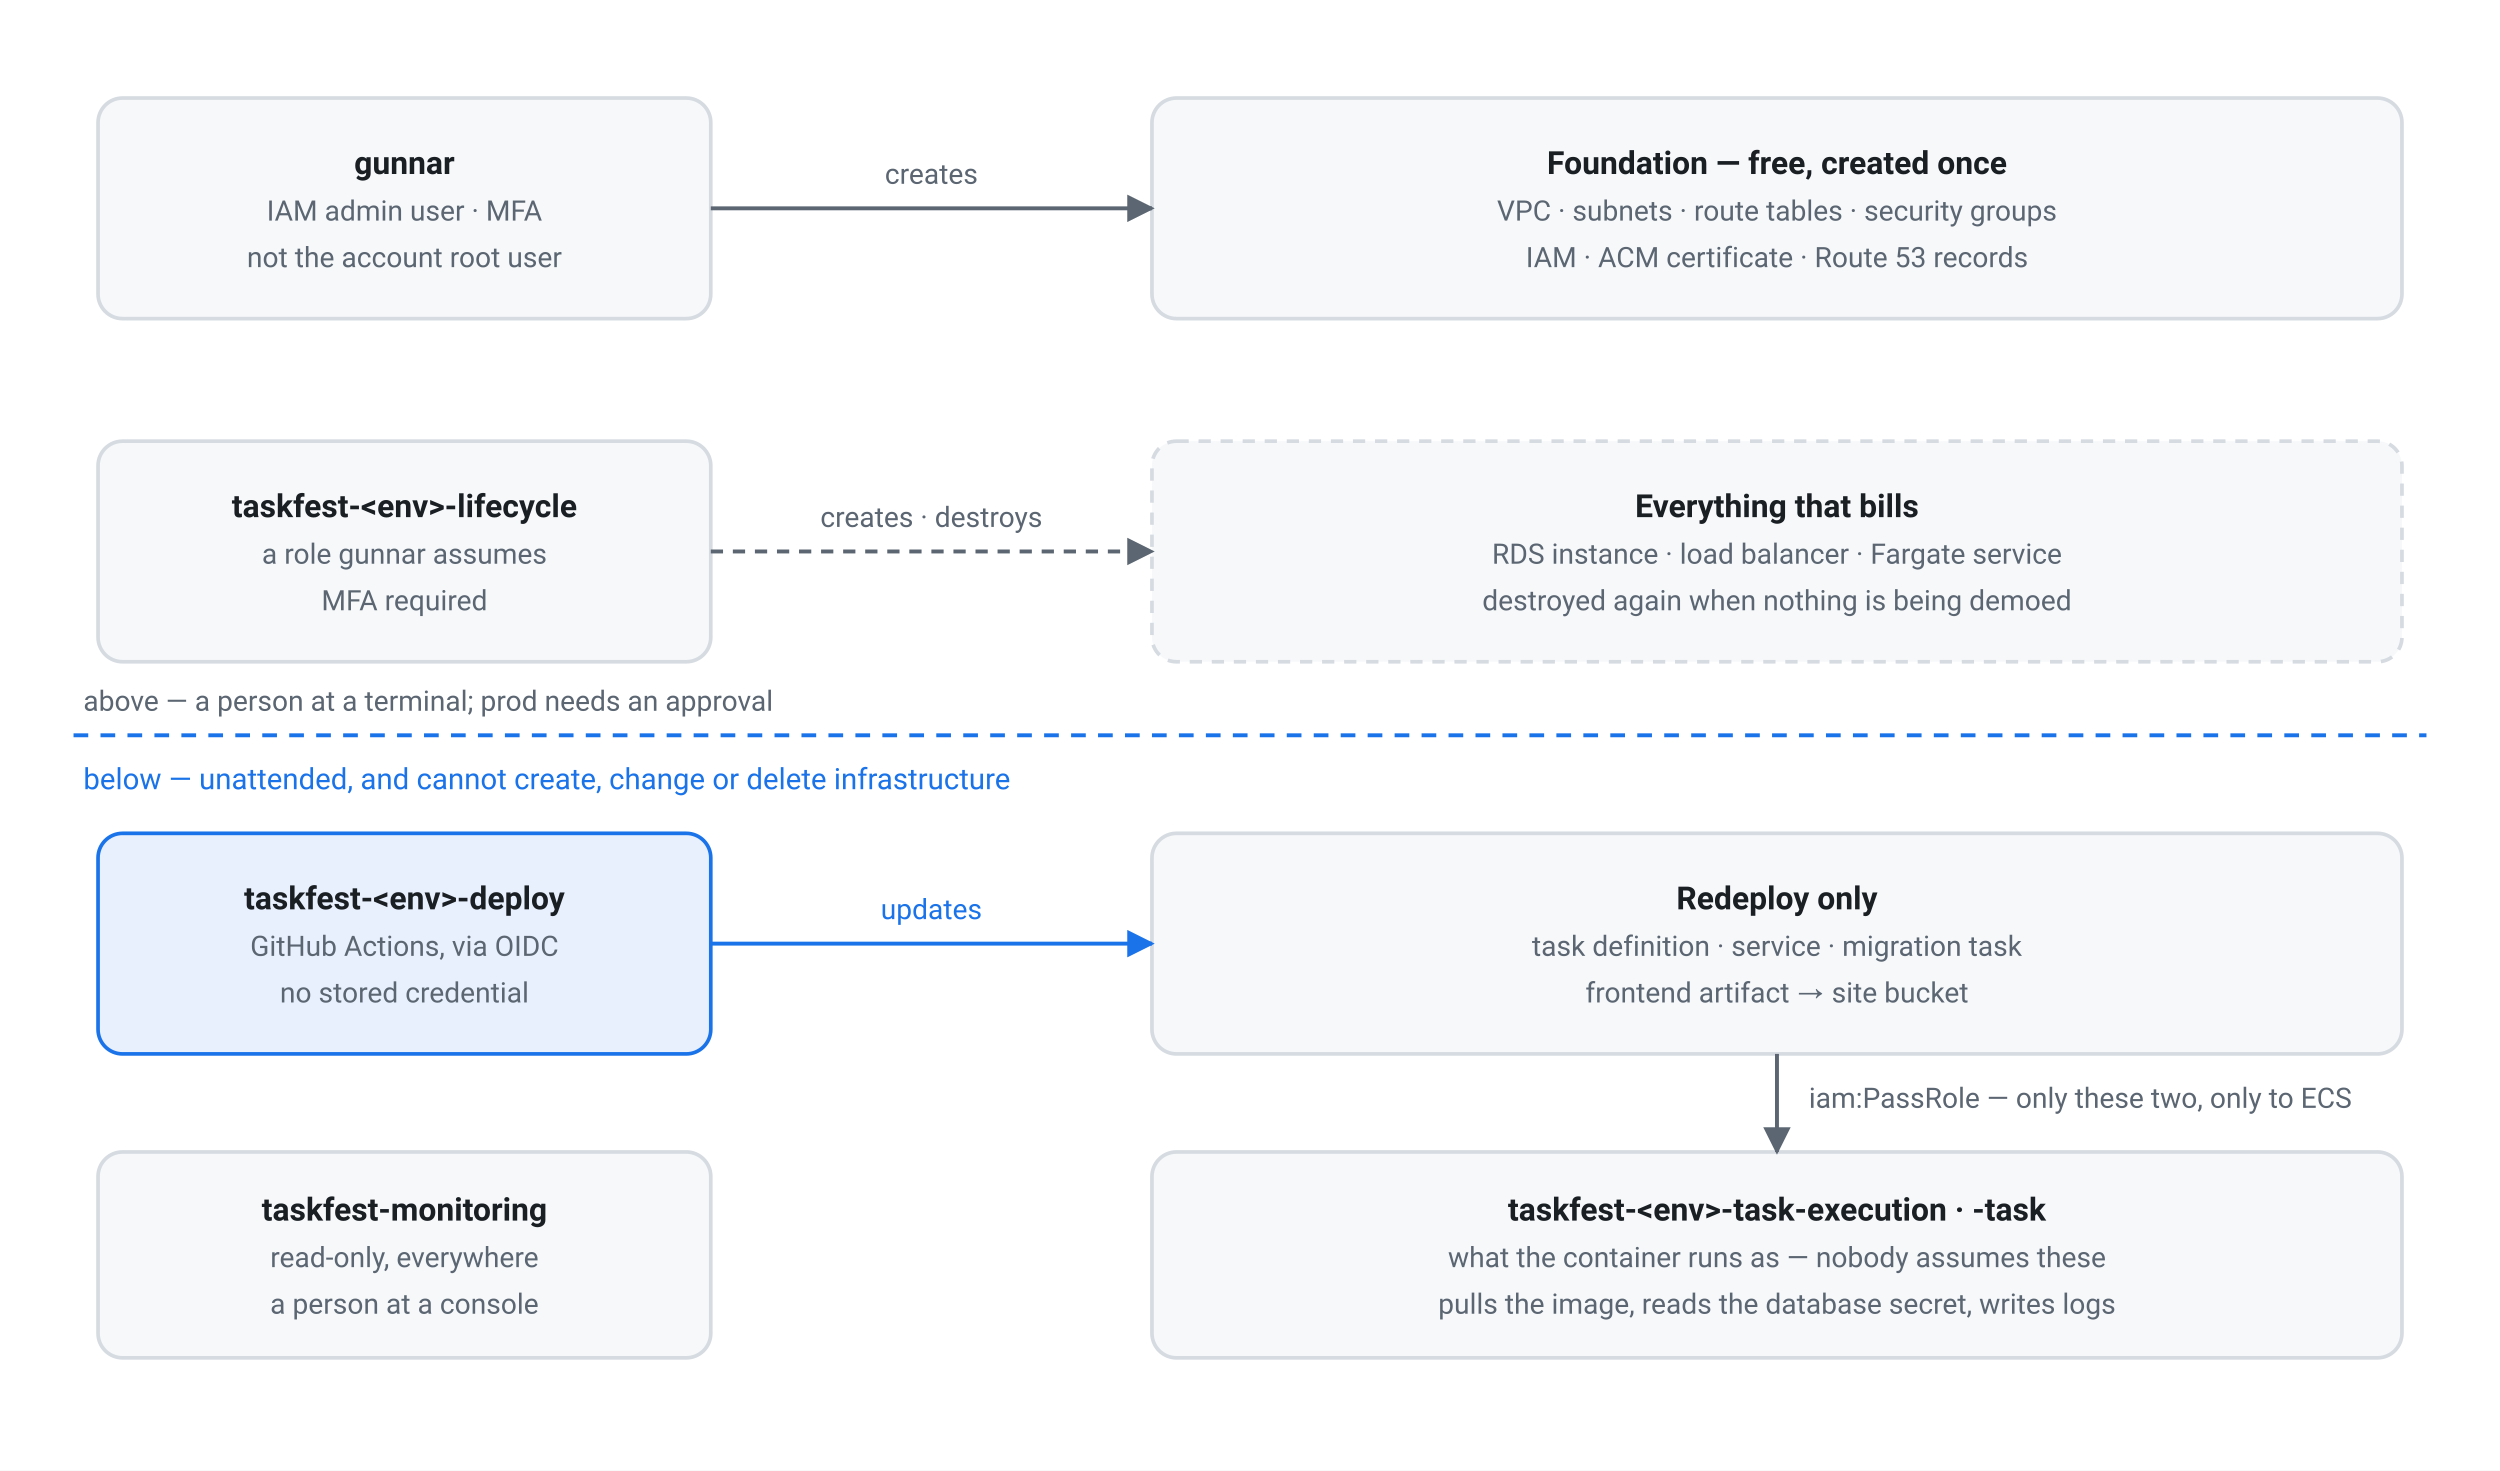
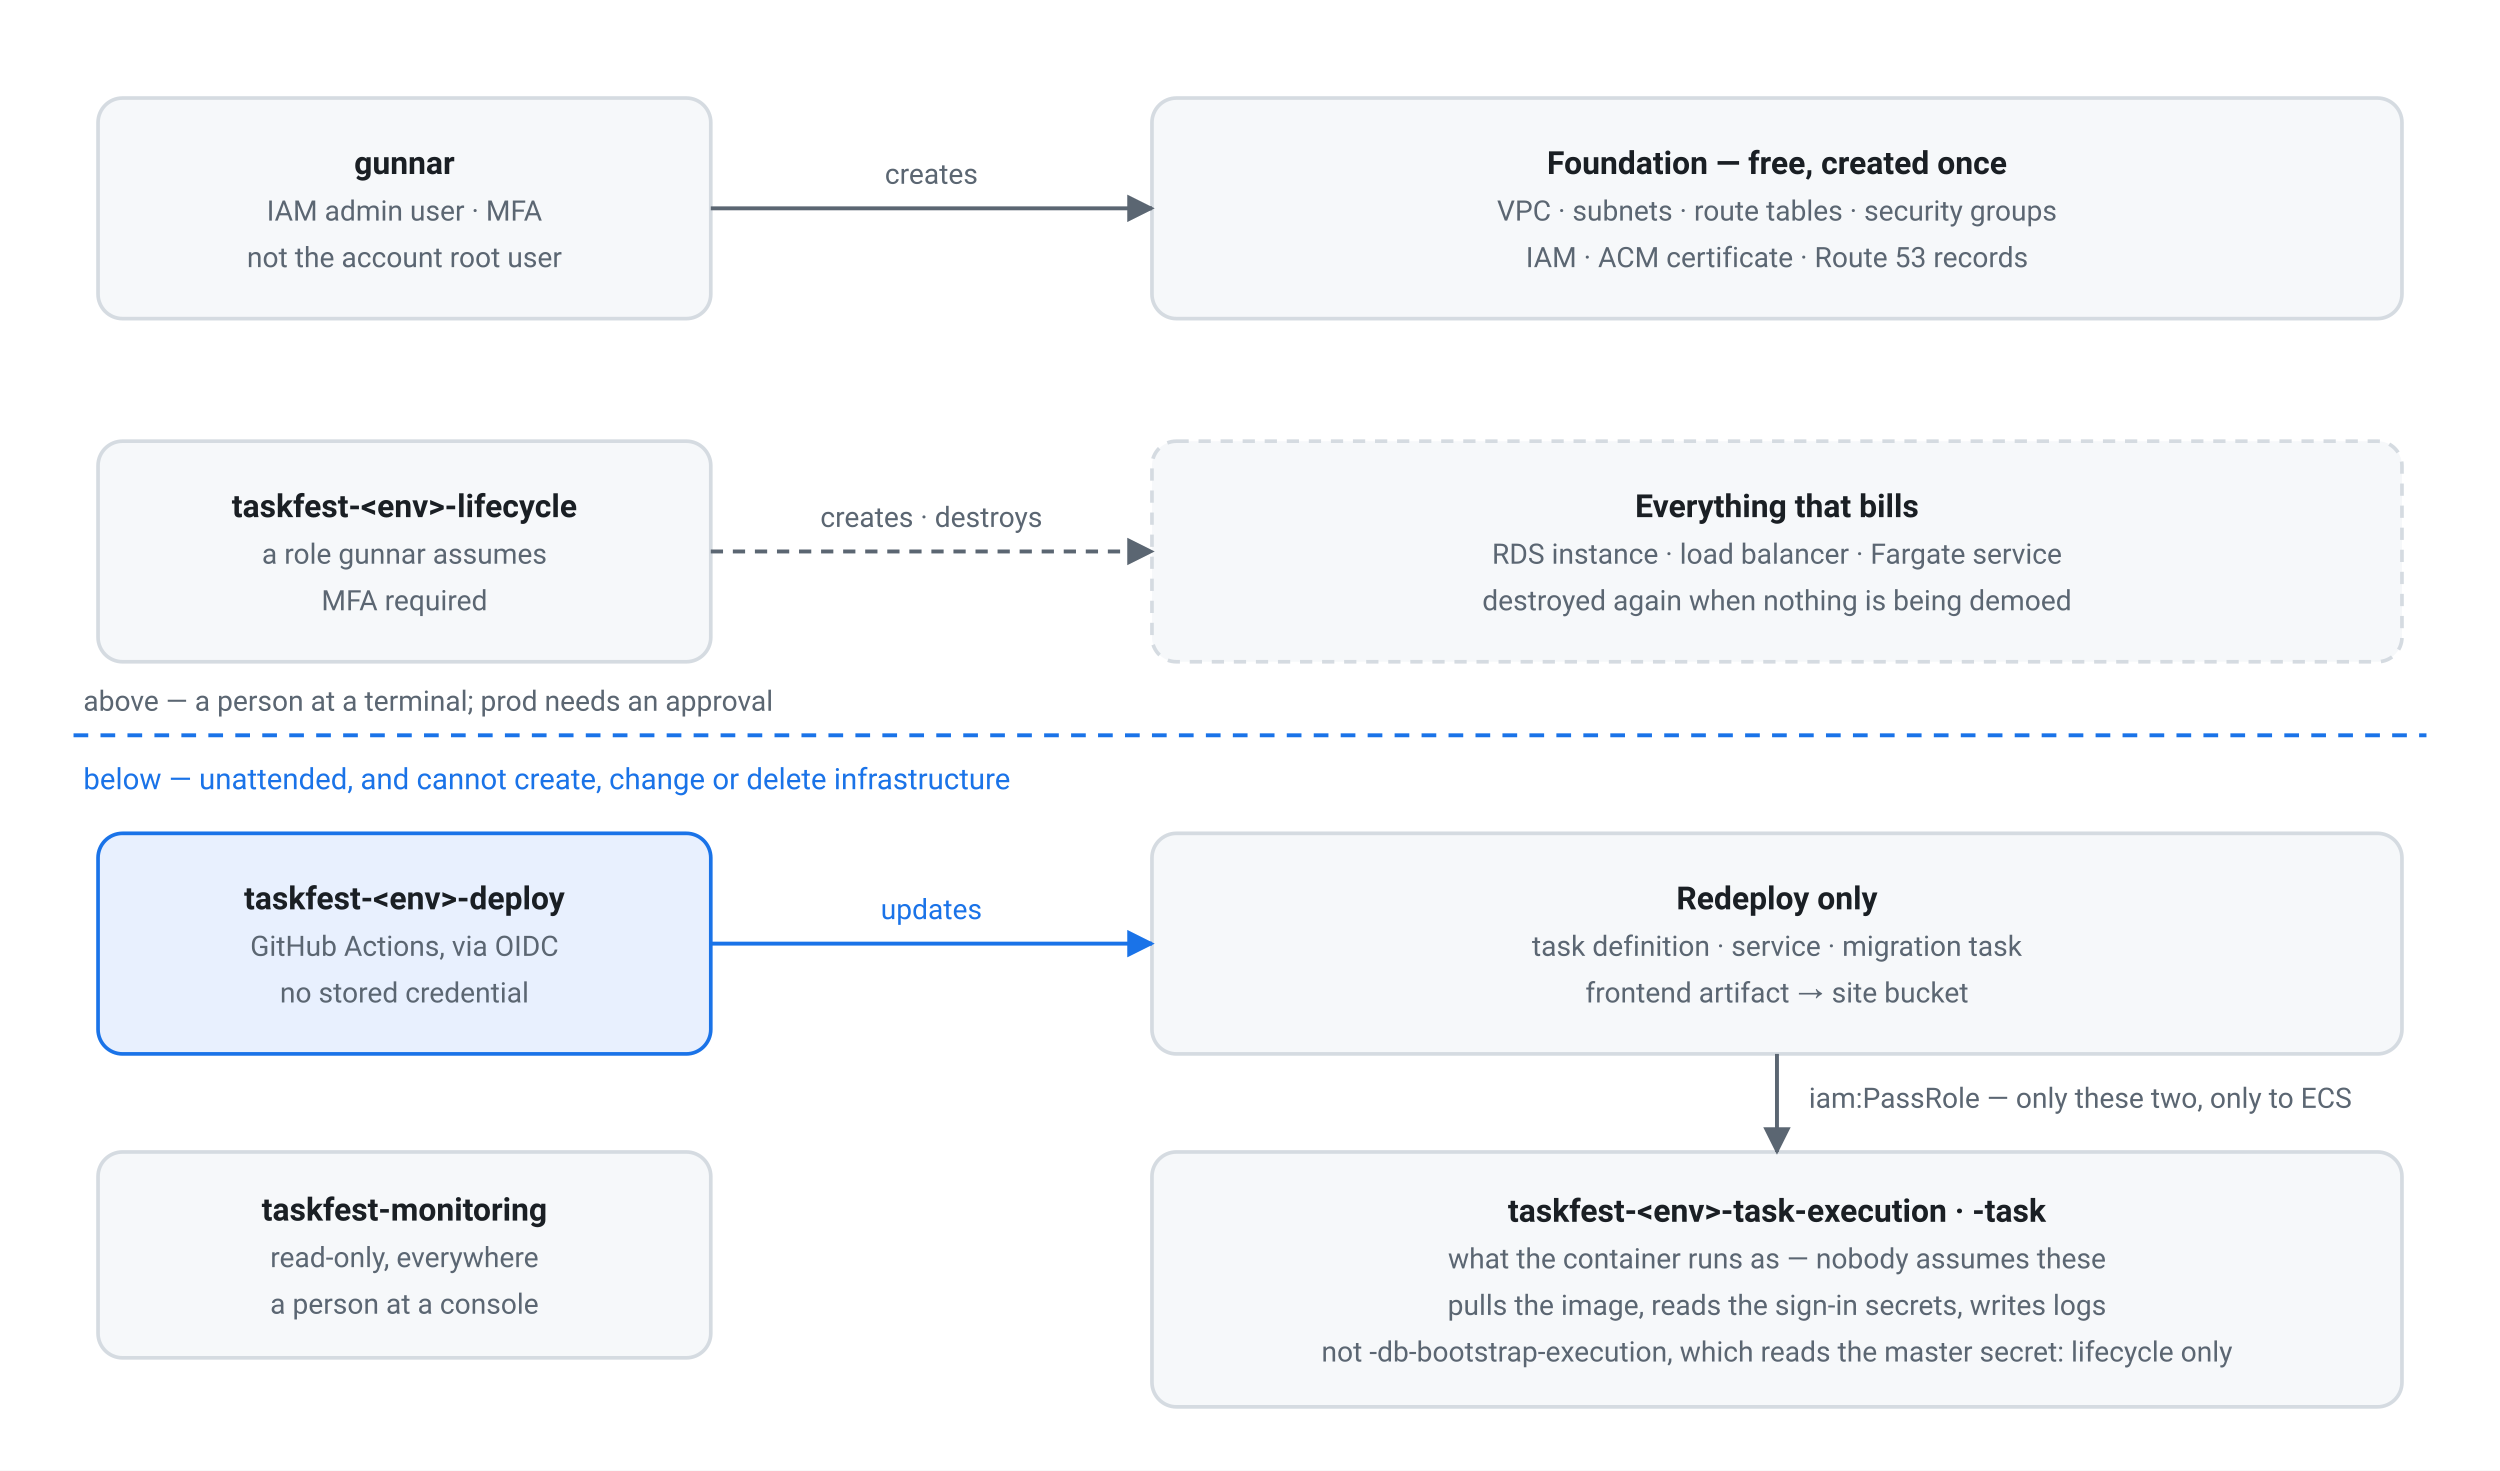
- <svg xmlns="http://www.w3.org/2000/svg" viewBox="0 0 1020 600" width="1020" height="600" role="img" aria-label="Three identities, in order of how much they may do. A human IAM admin creates the free foundation once: the VPC, subnets, security groups, IAM, the certificate and the DNS records. A role that same human assumes creates and destroys everything that bills: the database, the load balancer and the Fargate service. Below the line, the only unattended identity is the deploy role, assumed from GitHub Actions through OIDC, which may update the service and the site bucket and cannot create, change or delete any infrastructure. Separately, the task roles are what the container runs as rather than an identity anyone assumes, and a read-only user exists for looking at things." font-family="system-ui, -apple-system, BlinkMacSystemFont, 'Segoe UI', Roboto, Helvetica, Arial, sans-serif">
+ <svg xmlns="http://www.w3.org/2000/svg" viewBox="0 0 1020 600" width="1020" height="600" role="img" aria-label="Three identities, in order of how much they may do. A human IAM admin creates the free foundation once: the VPC, subnets, security groups, IAM, the certificate and the DNS records. A role that same human assumes creates and destroys everything that bills: the database, the load balancer and the Fargate service. Below the line, the only unattended identity is the deploy role, assumed from GitHub Actions through OIDC, which may update the service and the site bucket and cannot create, change or delete any infrastructure. Separately, the task roles are what the container runs as rather than an identity anyone assumes; only the bootstrap task's execution role reads the master secret, and only the lifecycle role may pass it. A read-only user exists for looking at things." font-family="system-ui, -apple-system, BlinkMacSystemFont, 'Segoe UI', Roboto, Helvetica, Arial, sans-serif">
  <defs>
    <marker id="arrow" viewBox="0 0 10 10" refX="9" refY="5" markerWidth="7" markerHeight="7" orient="auto-start-reverse">
      <path d="M 0 0 L 10 5 L 0 10 z" fill="#5b6672" />
    </marker>
    <marker id="arrow-accent" viewBox="0 0 10 10" refX="9" refY="5" markerWidth="7" markerHeight="7" orient="auto-start-reverse">
      <path d="M 0 0 L 10 5 L 0 10 z" fill="#1a73e8" />
    </marker>
  </defs>
  <rect width="1020" height="600" fill="#ffffff" />
  <rect x="40" y="40" width="250" height="90" rx="10" fill="#f6f8fa" stroke="#d5dbe1" stroke-width="1.5" />
  <text x="165.0" y="71.0" text-anchor="middle" font-size="13" font-weight="600" fill="#1a1f24">gunnar</text>
  <text x="165.0" y="90.0" text-anchor="middle" font-size="11.5" font-weight="400" fill="#5b6672">IAM admin user · MFA</text>
  <text x="165.0" y="109.0" text-anchor="middle" font-size="11.5" font-weight="400" fill="#5b6672">not the account root user</text>
  <rect x="470" y="40" width="510" height="90" rx="10" fill="#f6f8fa" stroke="#d5dbe1" stroke-width="1.5" />
  <text x="725.0" y="71.0" text-anchor="middle" font-size="13" font-weight="600" fill="#1a1f24">Foundation — free, created once</text>
  <text x="725.0" y="90.0" text-anchor="middle" font-size="11.5" font-weight="400" fill="#5b6672">VPC · subnets · route tables · security groups</text>
  <text x="725.0" y="109.0" text-anchor="middle" font-size="11.5" font-weight="400" fill="#5b6672">IAM · ACM certificate · Route 53 records</text>
  <polyline points="290,85.0 470,85.0" fill="none" stroke="#5b6672" stroke-width="1.6" marker-end="url(#arrow)" />
  <text x="380" y="75.0" text-anchor="middle" font-size="11.5" fill="#5b6672">creates</text>
  <rect x="40" y="180" width="250" height="90" rx="10" fill="#f6f8fa" stroke="#d5dbe1" stroke-width="1.5" />
  <text x="165.0" y="211.0" text-anchor="middle" font-size="13" font-weight="600" fill="#1a1f24">taskfest-&lt;env&gt;-lifecycle</text>
  <text x="165.0" y="230.0" text-anchor="middle" font-size="11.5" font-weight="400" fill="#5b6672">a role gunnar assumes</text>
  <text x="165.0" y="249.0" text-anchor="middle" font-size="11.5" font-weight="400" fill="#5b6672">MFA required</text>
  <rect x="470" y="180" width="510" height="90" rx="10" fill="#f6f8fa" stroke="#d5dbe1" stroke-width="1.5" stroke-dasharray="5 4" />
  <text x="725.0" y="211.0" text-anchor="middle" font-size="13" font-weight="600" fill="#1a1f24">Everything that bills</text>
  <text x="725.0" y="230.0" text-anchor="middle" font-size="11.5" font-weight="400" fill="#5b6672">RDS instance · load balancer · Fargate service</text>
  <text x="725.0" y="249.0" text-anchor="middle" font-size="11.5" font-weight="400" fill="#5b6672">destroyed again when nothing is being demoed</text>
  <polyline points="290,225.0 470,225.0" fill="none" stroke="#5b6672" stroke-width="1.6" stroke-dasharray="5 4" marker-end="url(#arrow)" />
  <text x="380" y="215.0" text-anchor="middle" font-size="11.5" fill="#5b6672">creates · destroys</text>
  <line x1="30" y1="300" x2="990" y2="300" stroke="#1a73e8" stroke-width="1.6" stroke-dasharray="6 5" />
  <text x="34" y="290" text-anchor="start" font-size="11.5" fill="#5b6672">above — a person at a terminal; prod needs an approval</text>
  <text x="34" y="322" text-anchor="start" font-size="12" fill="#1a73e8">below — unattended, and cannot create, change or delete infrastructure</text>
  <rect x="40" y="340" width="250" height="90" rx="10" fill="#e8f0fe" stroke="#1a73e8" stroke-width="1.5" />
  <text x="165.0" y="371.0" text-anchor="middle" font-size="13" font-weight="600" fill="#1a1f24">taskfest-&lt;env&gt;-deploy</text>
  <text x="165.0" y="390.0" text-anchor="middle" font-size="11.5" font-weight="400" fill="#5b6672">GitHub Actions, via OIDC</text>
  <text x="165.0" y="409.0" text-anchor="middle" font-size="11.5" font-weight="400" fill="#5b6672">no stored credential</text>
  <rect x="470" y="340" width="510" height="90" rx="10" fill="#f6f8fa" stroke="#d5dbe1" stroke-width="1.5" />
  <text x="725.0" y="371.0" text-anchor="middle" font-size="13" font-weight="600" fill="#1a1f24">Redeploy only</text>
  <text x="725.0" y="390.0" text-anchor="middle" font-size="11.5" font-weight="400" fill="#5b6672">task definition · service · migration task</text>
  <text x="725.0" y="409.0" text-anchor="middle" font-size="11.5" font-weight="400" fill="#5b6672">frontend artifact → site bucket</text>
  <polyline points="290,385.0 470,385.0" fill="none" stroke="#1a73e8" stroke-width="1.6" marker-end="url(#arrow-accent)" />
  <text x="380" y="375.0" text-anchor="middle" font-size="11.5" fill="#1a73e8">updates</text>
  <rect x="40" y="470" width="250" height="84" rx="10" fill="#f6f8fa" stroke="#d5dbe1" stroke-width="1.5" />
  <text x="165.0" y="498.0" text-anchor="middle" font-size="13" font-weight="600" fill="#1a1f24">taskfest-monitoring</text>
  <text x="165.0" y="517.0" text-anchor="middle" font-size="11.5" font-weight="400" fill="#5b6672">read-only, everywhere</text>
  <text x="165.0" y="536.0" text-anchor="middle" font-size="11.5" font-weight="400" fill="#5b6672">a person at a console</text>
-   <rect x="470" y="470" width="510" height="84" rx="10" fill="#f6f8fa" stroke="#d5dbe1" stroke-width="1.5" />
-   <text x="725.0" y="498.0" text-anchor="middle" font-size="13" font-weight="600" fill="#1a1f24">taskfest-&lt;env&gt;-task-execution · -task</text>
-   <text x="725.0" y="517.0" text-anchor="middle" font-size="11.5" font-weight="400" fill="#5b6672">what the container runs as — nobody assumes these</text>
-   <text x="725.0" y="536.0" text-anchor="middle" font-size="11.5" font-weight="400" fill="#5b6672">pulls the image, reads the database secret, writes logs</text>
+   <rect x="470" y="470" width="510" height="104" rx="10" fill="#f6f8fa" stroke="#d5dbe1" stroke-width="1.5" />
+   <text x="725.0" y="498.5" text-anchor="middle" font-size="13" font-weight="600" fill="#1a1f24">taskfest-&lt;env&gt;-task-execution · -task</text>
+   <text x="725.0" y="517.5" text-anchor="middle" font-size="11.5" font-weight="400" fill="#5b6672">what the container runs as — nobody assumes these</text>
+   <text x="725.0" y="536.5" text-anchor="middle" font-size="11.5" font-weight="400" fill="#5b6672">pulls the image, reads the sign-in secrets, writes logs</text>
+   <text x="725.0" y="555.5" text-anchor="middle" font-size="11.5" font-weight="400" fill="#5b6672">not -db-bootstrap-execution, which reads the master secret: lifecycle only</text>
  <polyline points="725,430 725,470" fill="none" stroke="#5b6672" stroke-width="1.6" marker-end="url(#arrow)" />
  <text x="738" y="452" text-anchor="start" font-size="11.5" fill="#5b6672">iam:PassRole — only these two, only to ECS</text>
</svg>
